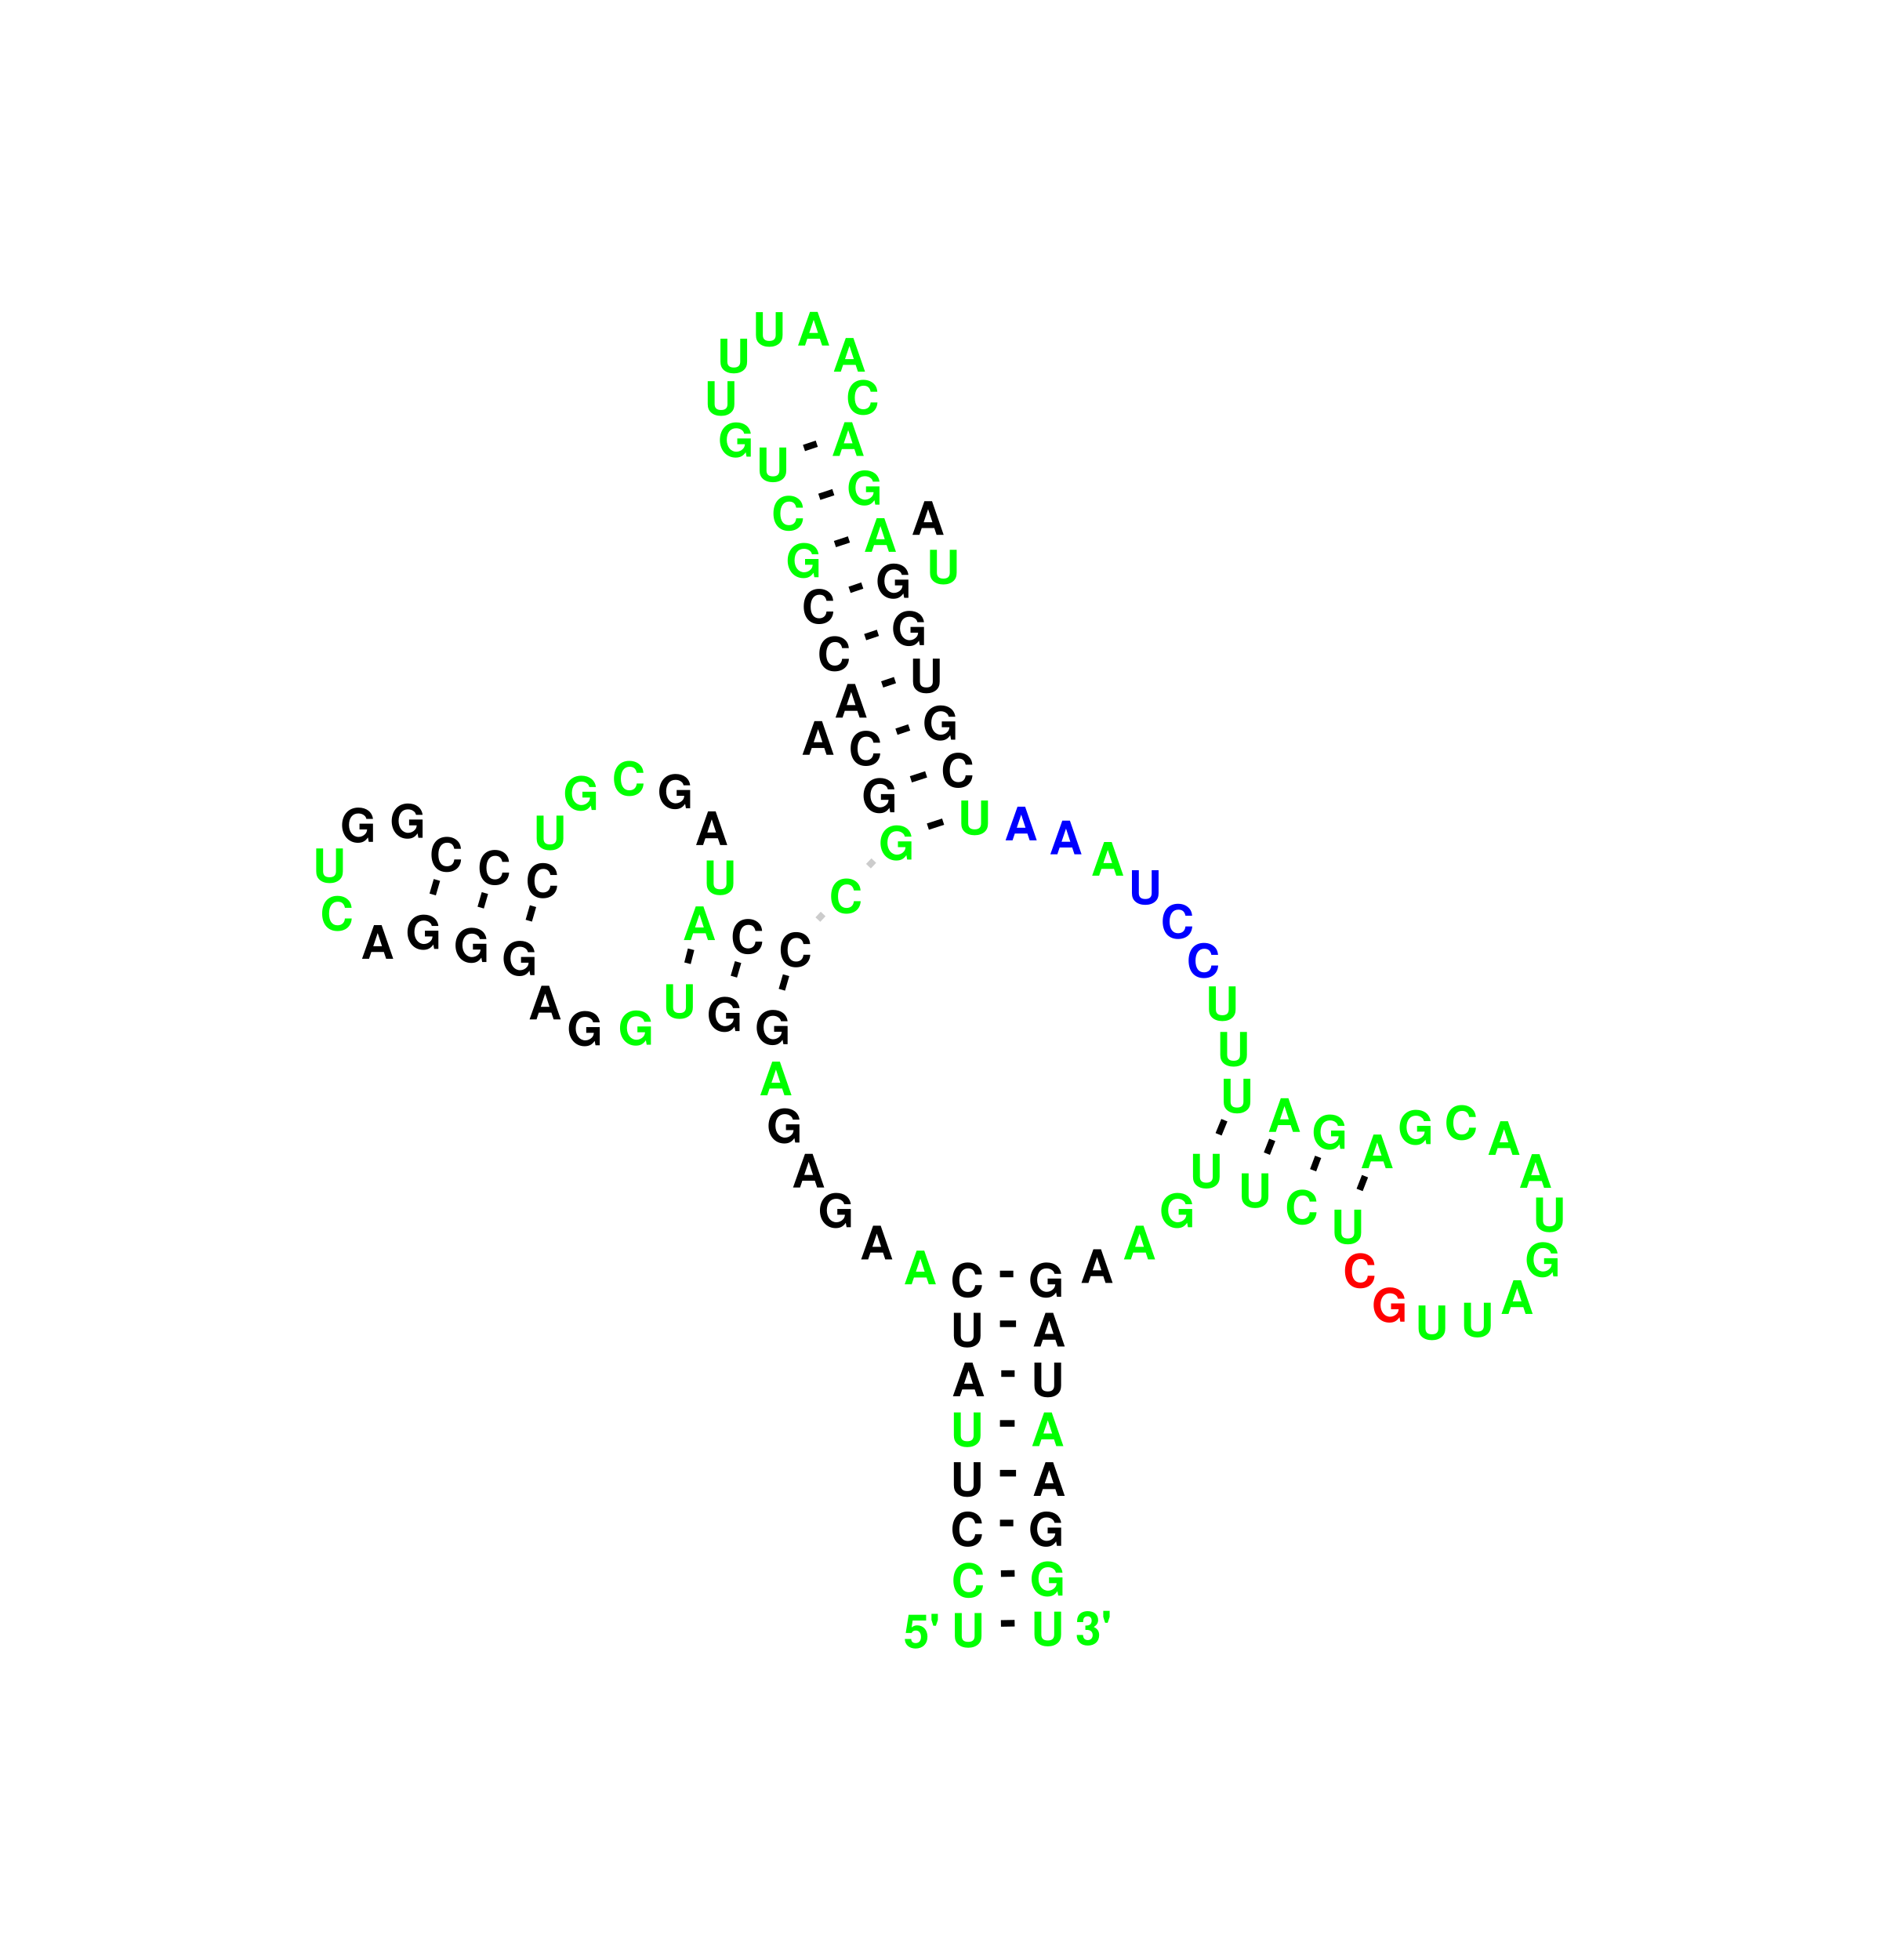
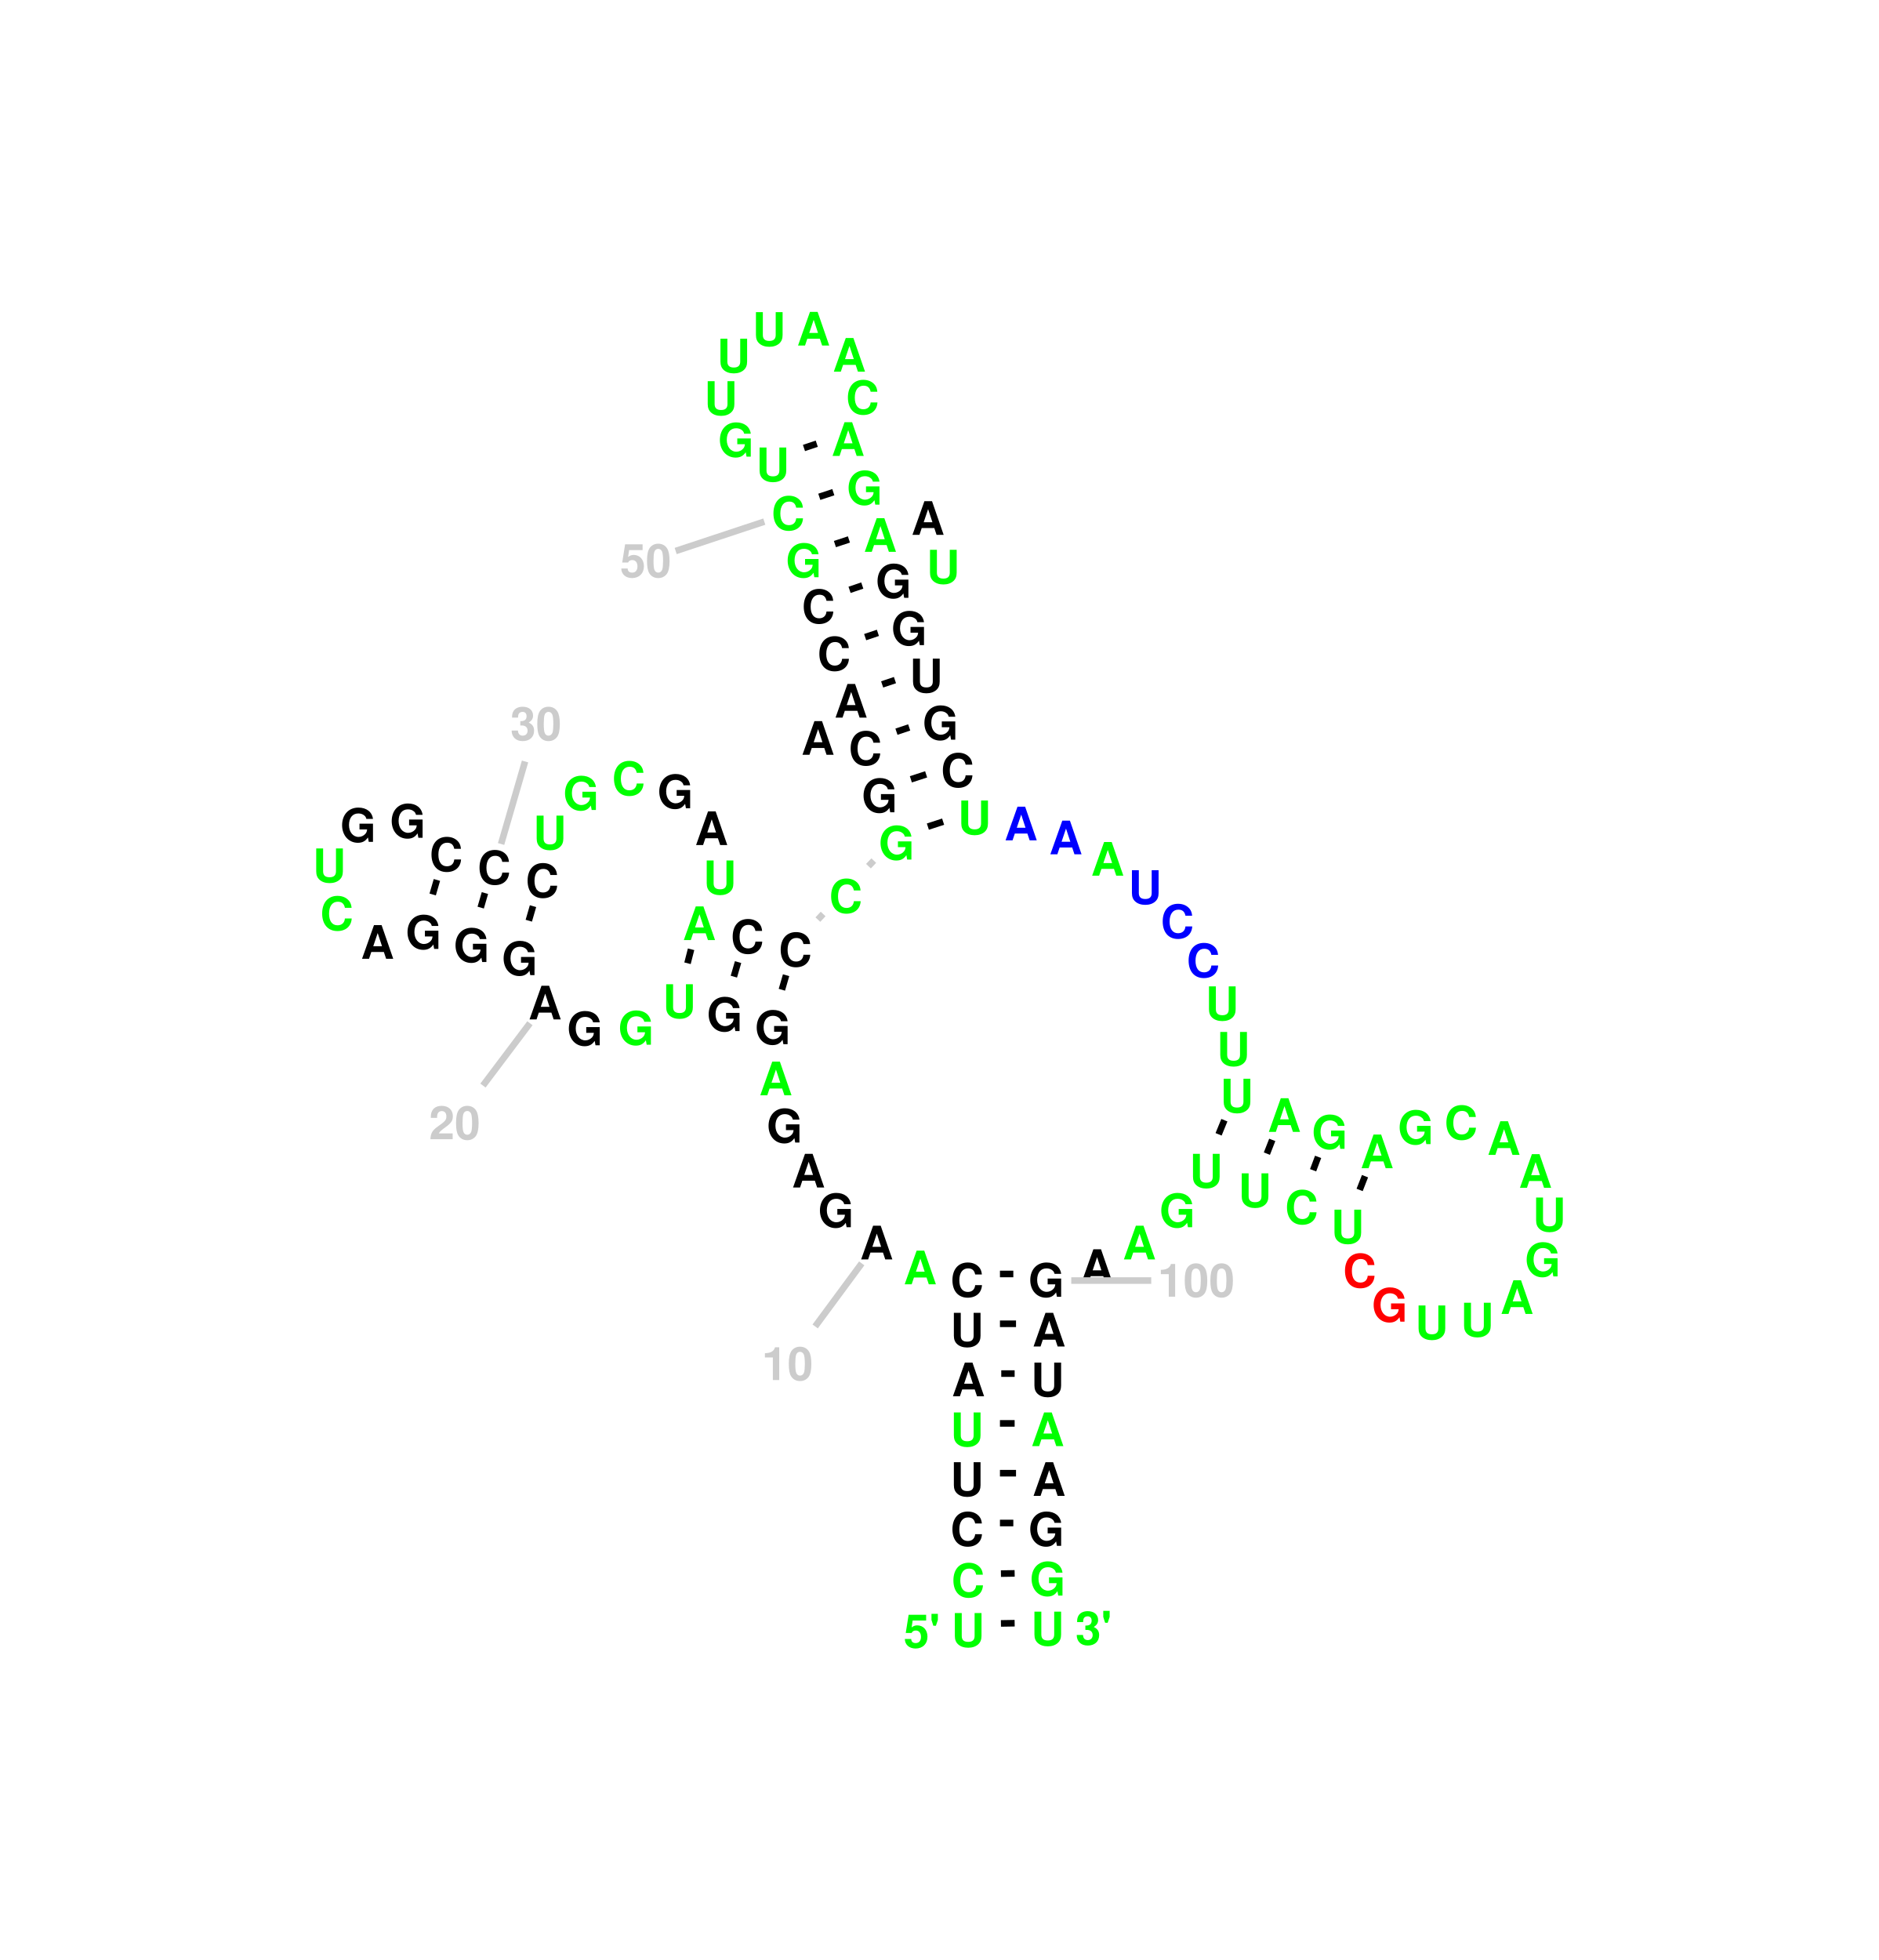
<svg xmlns="http://www.w3.org/2000/svg" width="285.191" height="297.504" style="font-size: 7px; font-weight: bold; font-family: Helvetica; ">
  <g>
    <style type="text/css">


text.red {fill: rgb(255, 0, 0); }
text.green {fill: rgb(0, 255, 0); }
text.blue {fill: rgb(0, 0, 255); }
text.black {fill: rgb(0, 0, 0); }
text.gray {fill: rgb(204, 204, 204); }
text.brown {fill: rgb(211.65, 104.55, 30.6); }
text {fill: rgb(0, 0, 0); text-anchor: middle; dominant-baseline: middle; }
circle.red {stroke: rgb(255, 0, 0); fill: none; }
circle.green {stroke: rgb(0, 255, 0); fill: none; }
circle.blue {stroke: rgb(0, 0, 255); fill: none; }
circle.black {stroke: rgb(0, 0, 0); fill: none; }
circle.gray {stroke: rgb(204, 204, 204); fill: none; }
circle.brown {stroke: rgb(211.65, 104.55, 30.6); fill: none; }
circle {stroke: rgb(0, 0, 0); }
line.red {stroke: rgb(255, 0, 0); }
line.green {stroke: rgb(0, 255, 0); }
line.blue {stroke: rgb(0, 0, 255); }
line.black {stroke: rgb(0, 0, 0); }
line.gray {stroke: rgb(204, 204, 204); }
line.brown {stroke: rgb(211.65, 104.55, 30.6); }
line {stroke: rgb(0, 0, 0); }
+ text.numbering-label {fill: rgb(204, 204, 204);}
+ line.numbering-line {stroke: rgb(204, 204, 204);}
+ 
+ 
</style>
  </g>
  <g>
    <text x="139.951" y="247.626" class="green">5'</text>
  </g>
  <g>
    <text x="146.95" y="247.504" class="green">U</text>
  </g>
  <g>
    <line x1="151.949" y1="246.417" x2="154.031" y2="246.381" class="black" />
  </g>
  <g>
    <text x="146.95" y="239.944" class="green">C</text>
  </g>
  <g>
    <line x1="151.949" y1="238.857" x2="154.031" y2="238.821" class="black" />
  </g>
  <g>
    <text x="146.8" y="232.174" class="black">C</text>
  </g>
  <g>
    <line x1="151.8" y1="231.174" x2="153.83" y2="231.174" class="black" />
  </g>
  <g>
    <text x="146.8" y="224.614" class="black">U</text>
  </g>
  <g>
    <line x1="151.8" y1="223.614" x2="154.24" y2="223.614" class="black" />
  </g>
  <g>
    <text x="146.8" y="217.054" class="green">U</text>
  </g>
  <g>
    <line x1="151.8" y1="216.054" x2="154.03" y2="216.054" class="black" />
  </g>
  <g>
    <text x="147" y="209.494" class="black">A</text>
  </g>
  <g>
    <line x1="152" y1="208.494" x2="154.03" y2="208.494" class="black" />
  </g>
  <g>
    <text x="146.8" y="201.934" class="black">U</text>
  </g>
  <g>
    <line x1="151.8" y1="200.934" x2="154.24" y2="200.934" class="black" />
  </g>
  <g>
    <text x="146.8" y="194.374" class="black">C</text>
  </g>
  <g>
    <line x1="151.8" y1="193.374" x2="153.83" y2="193.374" class="black" />
  </g>
  <g>
    <text x="139.68" y="192.494" class="green">A</text>
  </g>
  <g>
+     <text x="119.544" y="207.027" class="numbering-label">10</text>
+   </g>
+   <g>
+     <line x1="130.816" y1="191.766" x2="123.748" y2="201.335" class="numbering-line" />
+   </g>
+   <g>
    <text x="133.07" y="188.714" class="black">A</text>
  </g>
  <g>
    <text x="126.9" y="183.814" class="black">G</text>
  </g>
  <g>
    <text x="122.73" y="177.804" class="black">A</text>
  </g>
  <g>
    <text x="119.1" y="170.964" class="black">G</text>
  </g>
  <g>
    <text x="117.76" y="163.804" class="green">A</text>
  </g>
  <g>
    <text x="117.3" y="156.034" class="black">G</text>
  </g>
  <g>
    <line x1="118.695" y1="150.232" x2="119.335" y2="148.025" class="black" />
  </g>
  <g>
    <text x="110.01" y="154.044" class="black">G</text>
  </g>
  <g>
    <line x1="111.405" y1="148.242" x2="112.045" y2="146.035" class="black" />
  </g>
  <g>
    <text x="103.13" y="152.054" class="green">U</text>
  </g>
  <g>
    <line x1="104.369" y1="146.21" x2="104.911" y2="144.088" class="black" />
  </g>
  <g>
    <text x="96.55" y="156.114" class="green">G</text>
  </g>
  <g>
    <text x="88.78" y="156.204" class="black">G</text>
  </g>
  <g>
+     <text x="69.03" y="170.467" class="numbering-label">20</text>
+   </g>
+   <g>
+     <line x1="80.447" y1="155.314" x2="73.318" y2="164.775" class="numbering-line" />
+   </g>
+   <g>
    <text x="82.73" y="152.284" class="black">A</text>
  </g>
  <g>
    <text x="78.88" y="145.554" class="black">G</text>
  </g>
  <g>
    <line x1="80.275" y1="139.752" x2="80.915" y2="137.545" class="black" />
  </g>
  <g>
    <text x="71.58" y="143.564" class="black">G</text>
  </g>
  <g>
    <line x1="72.975" y1="137.762" x2="73.615" y2="135.555" class="black" />
  </g>
  <g>
    <text x="64.29" y="141.574" class="black">G</text>
  </g>
  <g>
    <line x1="65.684" y1="135.772" x2="66.326" y2="133.565" class="black" />
  </g>
  <g>
    <text x="57.3" y="143.084" class="black">A</text>
  </g>
  <g>
    <text x="51.12" y="138.724" class="green">C</text>
  </g>
  <g>
    <text x="50" y="131.444" class="green">U</text>
  </g>
  <g>
    <text x="54.36" y="125.324" class="black">G</text>
  </g>
  <g>
    <text x="61.89" y="124.704" class="black">G</text>
  </g>
  <g>
    <text x="67.72" y="129.764" class="black">C</text>
  </g>
  <g>
+     <text x="81.36" y="109.891" class="numbering-label">30</text>
+   </g>
+   <g>
+     <line x1="76.068" y1="128.11" x2="79.707" y2="115.582" class="numbering-line" />
+   </g>
+   <g>
    <text x="75.01" y="131.754" class="black">C</text>
  </g>
  <g>
    <text x="82.31" y="133.744" class="black">C</text>
  </g>
  <g>
    <text x="83.47" y="126.464" class="green">U</text>
  </g>
  <g>
    <text x="88.2" y="120.484" class="green">G</text>
  </g>
  <g>
    <text x="95.42" y="118.234" class="green">C</text>
  </g>
  <g>
    <text x="102.51" y="120.224" class="black">G</text>
  </g>
  <g>
    <text x="108.01" y="125.824" class="black">A</text>
  </g>
  <g>
    <text x="109.28" y="133.274" class="green">U</text>
  </g>
  <g>
    <text x="106.15" y="140.244" class="green">A</text>
  </g>
  <g>
    <text x="113.44" y="142.234" class="black">C</text>
  </g>
  <g>
    <text x="120.73" y="144.224" class="black">C</text>
  </g>
  <g>
    <text x="128.385" y="136.09" class="green">C</text>
  </g>
  <g>
    <text x="136.1" y="128.014" class="green">G</text>
  </g>
  <g>
    <line x1="140.856" y1="125.47" x2="143.174" y2="124.718" class="black" />
  </g>
  <g>
    <text x="133.52" y="120.834" class="black">G</text>
  </g>
  <g>
    <line x1="138.276" y1="118.29" x2="140.594" y2="117.538" class="black" />
  </g>
  <g>
    <text x="131.35" y="113.664" class="black">C</text>
  </g>
  <g>
    <line x1="136.088" y1="111.065" x2="138.022" y2="110.412" class="black" />
  </g>
  <g>
    <text x="124.16" y="112.124" class="black">A</text>
  </g>
  <g>
    <text x="129.18" y="106.484" class="black">A</text>
  </g>
  <g>
    <line x1="133.918" y1="103.887" x2="135.862" y2="103.231" class="black" />
  </g>
  <g>
    <text x="126.6" y="99.304" class="black">C</text>
  </g>
  <g>
    <line x1="131.339" y1="96.709" x2="133.271" y2="96.059" class="black" />
  </g>
  <g>
    <text x="124.23" y="92.124" class="black">C</text>
  </g>
  <g>
    <line x1="128.969" y1="89.529" x2="130.901" y2="88.879" class="black" />
  </g>
  <g>
    <text x="122" y="85.154" class="green">G</text>
  </g>
  <g>
    <line x1="126.747" y1="82.585" x2="128.873" y2="81.883" class="black" />
  </g>
  <g>
+     <text x="98.019" y="85.144" class="numbering-label">50</text>
+   </g>
+   <g>
+     <line x1="116.028" y1="79.177" x2="102.572" y2="83.636" class="numbering-line" />
+   </g>
+   <g>
    <text x="119.63" y="77.984" class="green">C</text>
  </g>
  <g>
    <line x1="124.376" y1="75.411" x2="126.504" y2="74.706" class="black" />
  </g>
  <g>
    <text x="117.31" y="70.594" class="green">U</text>
  </g>
  <g>
    <line x1="122.049" y1="68" x2="123.991" y2="67.347" class="black" />
  </g>
  <g>
    <text x="111.712" y="66.856" class="green">G</text>
  </g>
  <g>
    <text x="109.433" y="60.523" class="green">U</text>
  </g>
  <g>
    <text x="111.366" y="54.075" class="green">U</text>
  </g>
  <g>
    <text x="116.754" y="50.041" class="green">U</text>
  </g>
  <g>
    <text x="123.486" y="50" class="green">A</text>
  </g>
  <g>
    <text x="128.922" y="53.969" class="green">A</text>
  </g>
  <g>
    <text x="130.933" y="60.393" class="green">C</text>
  </g>
  <g>
    <text x="128.73" y="66.754" class="green">A</text>
  </g>
  <g>
    <text x="131.25" y="74.134" class="green">G</text>
  </g>
  <g>
    <text x="133.62" y="81.314" class="green">A</text>
  </g>
  <g>
    <text x="140.86" y="78.734" class="black">A</text>
  </g>
  <g>
    <text x="143.18" y="86.114" class="green">U</text>
  </g>
  <g>
    <text x="135.64" y="88.284" class="black">G</text>
  </g>
  <g>
    <text x="138.01" y="95.464" class="black">G</text>
  </g>
  <g>
    <text x="140.6" y="102.634" class="black">U</text>
  </g>
  <g>
    <text x="142.76" y="109.814" class="black">G</text>
  </g>
  <g>
    <text x="145.35" y="116.994" class="black">C</text>
  </g>
  <g>
    <text x="147.93" y="124.174" class="green">U</text>
  </g>
  <g>
    <text x="154.992" y="125.106" class="blue">A</text>
  </g>
  <g>
    <text x="161.793" y="127.225" class="blue">A</text>
  </g>
  <g>
    <text x="168.135" y="130.469" class="green">A</text>
  </g>
  <g>
    <text x="173.833" y="134.745" class="blue">U</text>
  </g>
  <g>
    <text x="178.721" y="139.927" class="blue">C</text>
  </g>
  <g>
    <text x="182.656" y="145.865" class="blue">C</text>
  </g>
  <g>
    <text x="185.525" y="152.386" class="green">U</text>
  </g>
  <g>
    <text x="187.243" y="159.299" class="green">U</text>
  </g>
  <g>
    <text x="187.76" y="166.404" class="green">U</text>
  </g>
  <g>
    <line x1="185.868" y1="170.032" x2="184.992" y2="172.176" class="black" />
  </g>
  <g>
    <text x="194.96" y="169.364" class="green">A</text>
  </g>
  <g>
    <line x1="193.138" y1="173.02" x2="192.322" y2="175.108" class="black" />
  </g>
  <g>
    <text x="201.85" y="171.914" class="green">G</text>
  </g>
  <g>
    <line x1="200.1" y1="175.598" x2="199.34" y2="177.63" class="black" />
  </g>
  <g>
    <text x="209.04" y="174.874" class="green">A</text>
  </g>
  <g>
    <line x1="207.218" y1="178.53" x2="206.402" y2="180.618" class="black" />
  </g>
  <g>
    <text x="214.905" y="171.199" class="green">G</text>
  </g>
  <g>
    <text x="221.788" y="170.476" class="green">C</text>
  </g>
  <g>
    <text x="228.288" y="172.853" class="green">A</text>
  </g>
  <g>
    <text x="233.081" y="177.846" class="green">A</text>
  </g>
  <g>
    <text x="235.191" y="184.437" class="green">U</text>
  </g>
  <g>
    <text x="234.189" y="191.285" class="green">G</text>
  </g>
  <g>
    <text x="230.278" y="196.995" class="green">A</text>
  </g>
  <g>
    <text x="224.255" y="200.405" class="green">U</text>
  </g>
  <g>
    <text x="217.347" y="200.819" class="green">U</text>
  </g>
  <g>
    <text x="210.959" y="198.154" class="red">G</text>
  </g>
  <g>
    <text x="206.394" y="192.953" class="red">C</text>
  </g>
  <g>
    <text x="204.58" y="186.274" class="green">U</text>
  </g>
  <g>
    <text x="197.59" y="183.314" class="green">C</text>
  </g>
  <g>
    <text x="190.5" y="180.764" class="green">U</text>
  </g>
  <g>
    <text x="183.1" y="177.804" class="green">U</text>
  </g>
  <g>
    <text x="178.72" y="183.814" class="green">G</text>
  </g>
  <g>
    <text x="172.96" y="188.714" class="green">A</text>
  </g>
  <g>
    <text x="166.51" y="192.284" class="black">A</text>
  </g>
  <g>
+     <text x="181.597" y="194.374" class="numbering-label">100</text>
+   </g>
+   <g>
+     <line x1="162.624" y1="194.374" x2="174.767" y2="194.374" class="numbering-line" />
+   </g>
+   <g>
    <text x="158.83" y="194.374" class="black">G</text>
  </g>
  <g>
    <text x="159.24" y="201.934" class="black">A</text>
  </g>
  <g>
    <text x="159.03" y="209.494" class="black">U</text>
  </g>
  <g>
    <text x="159.03" y="217.054" class="green">A</text>
  </g>
  <g>
    <text x="159.24" y="224.614" class="black">A</text>
  </g>
  <g>
    <text x="158.83" y="232.174" class="black">G</text>
  </g>
  <g>
    <text x="159.03" y="239.734" class="green">G</text>
  </g>
  <g>
    <text x="159.03" y="247.294" class="green">U</text>
  </g>
  <g>
    <text x="166.029" y="247.172" class="green">3'</text>
  </g>
  <g>
    <line x1="124.157" y1="139.583" x2="124.958" y2="138.731" class="gray" />
  </g>
  <g>
    <line x1="131.838" y1="131.475" x2="132.646" y2="130.629" class="gray" />
  </g>
</svg>
